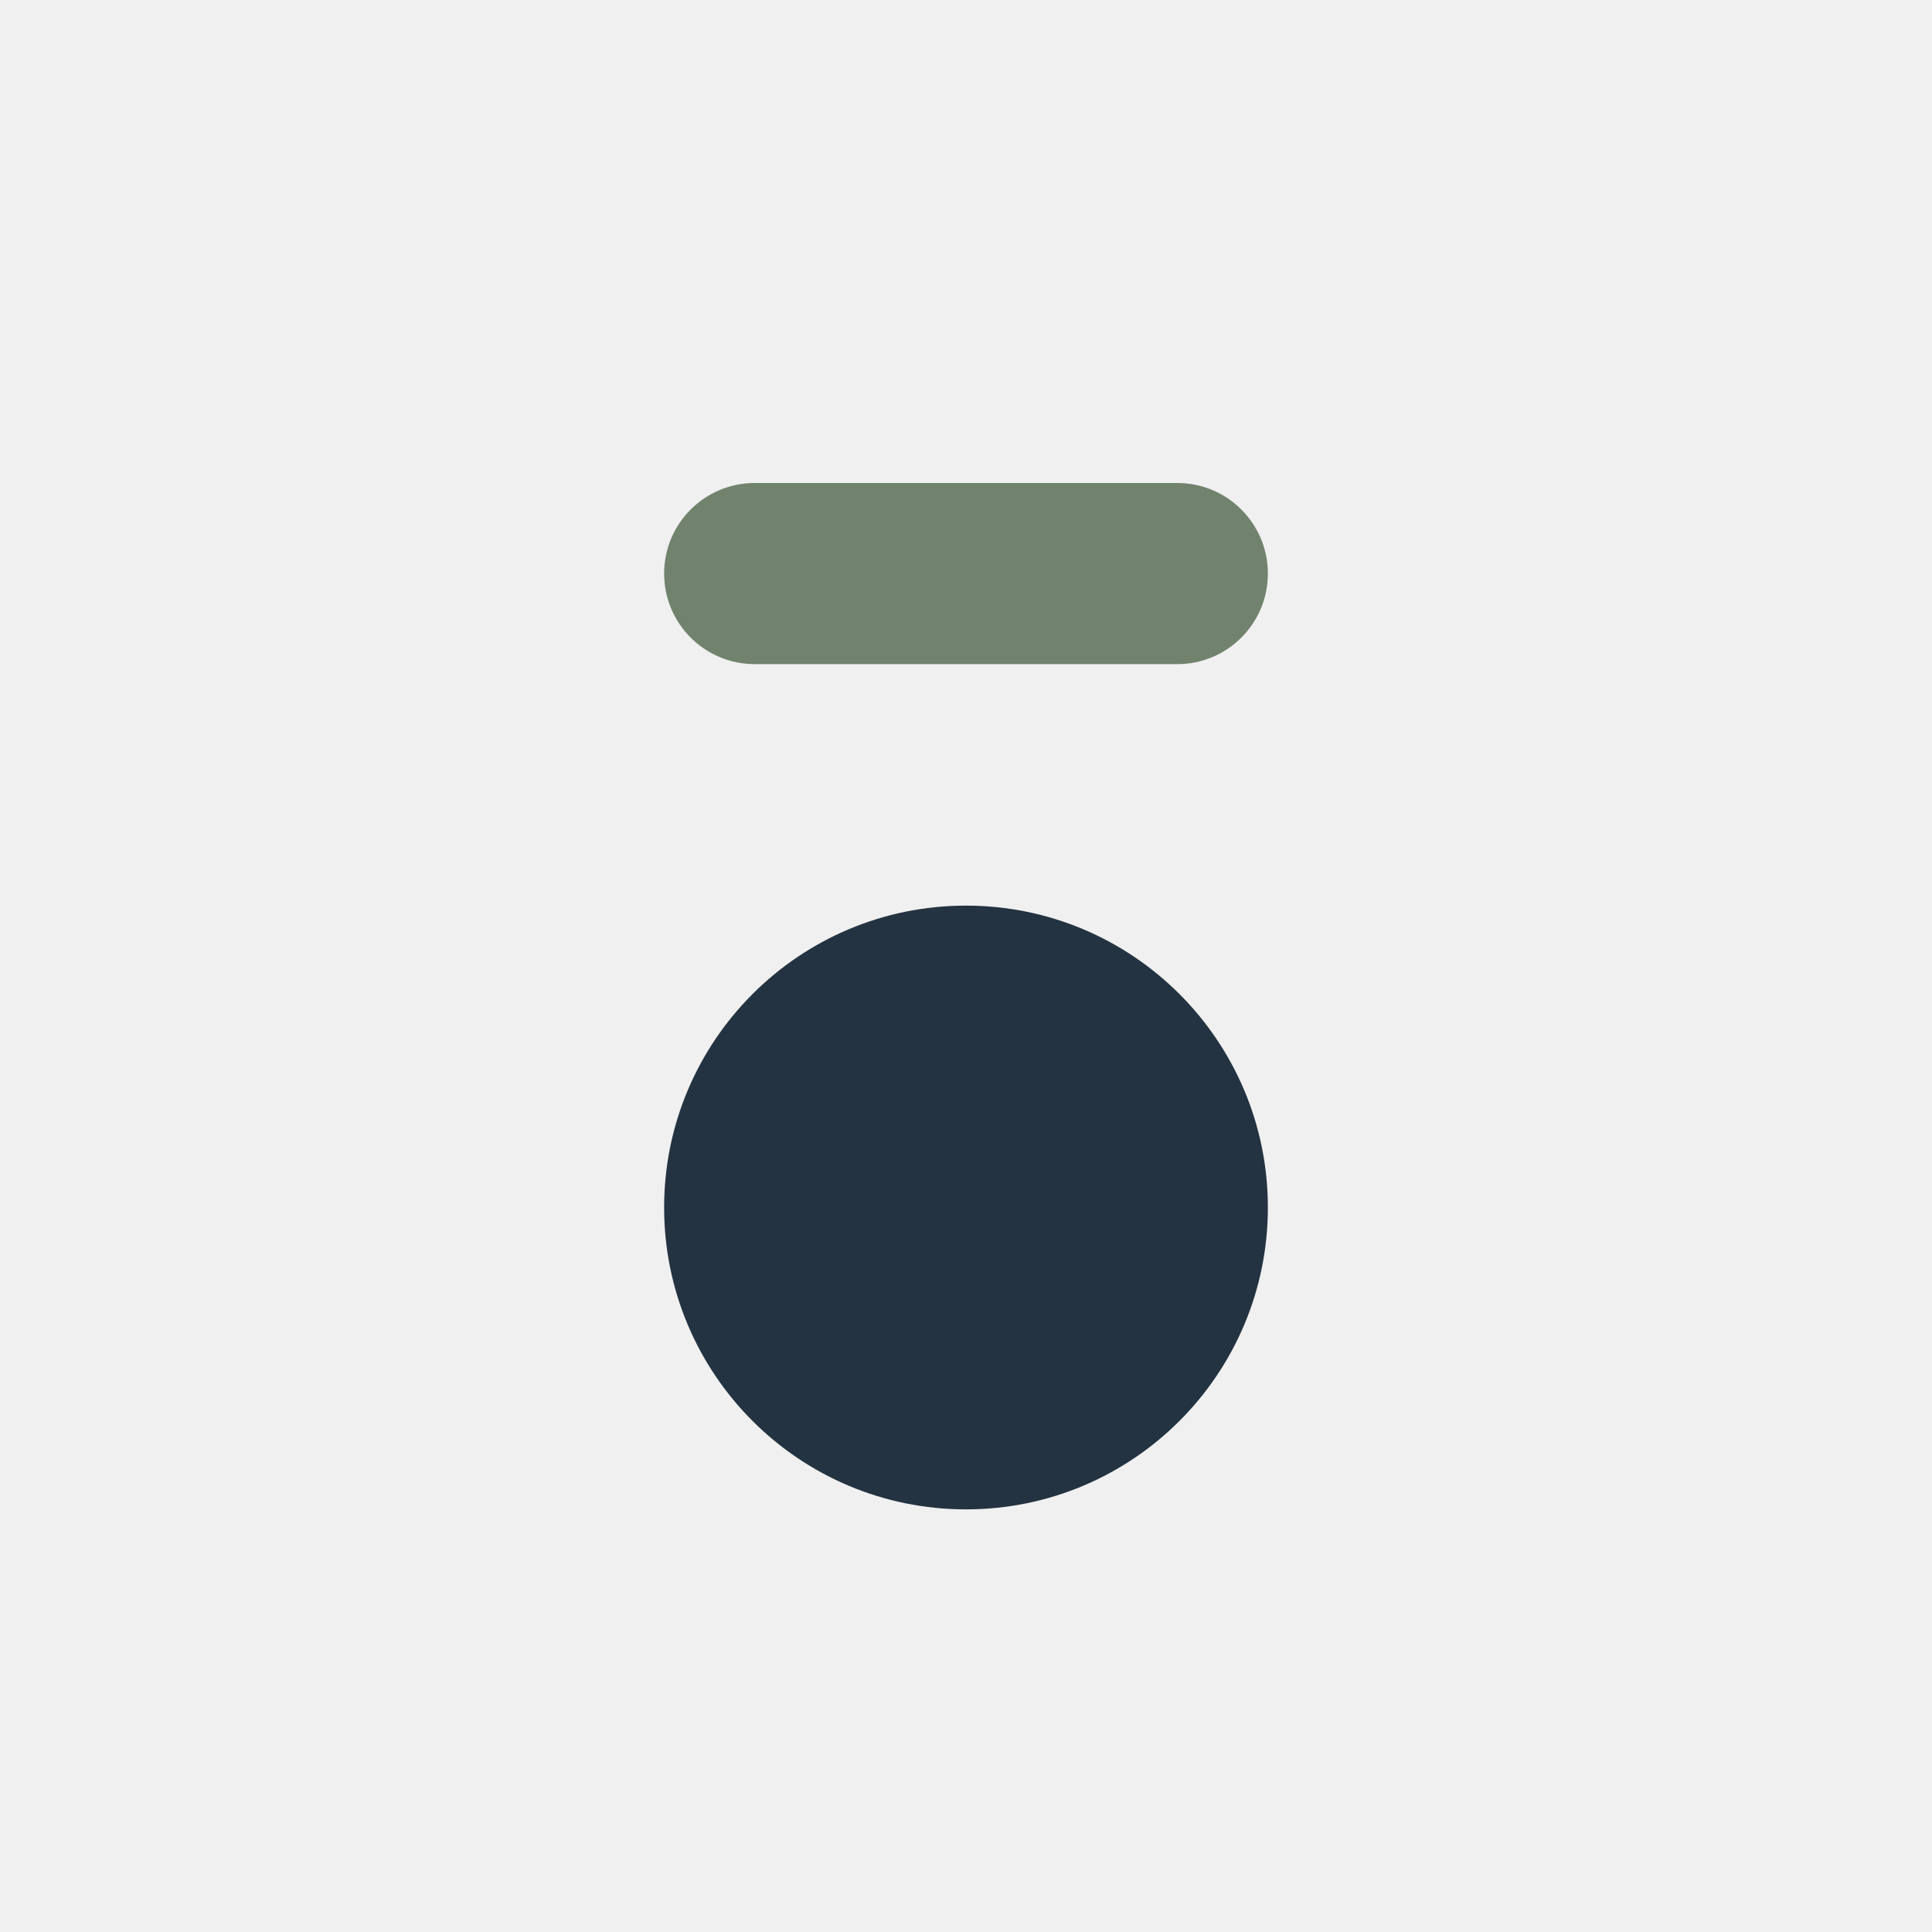
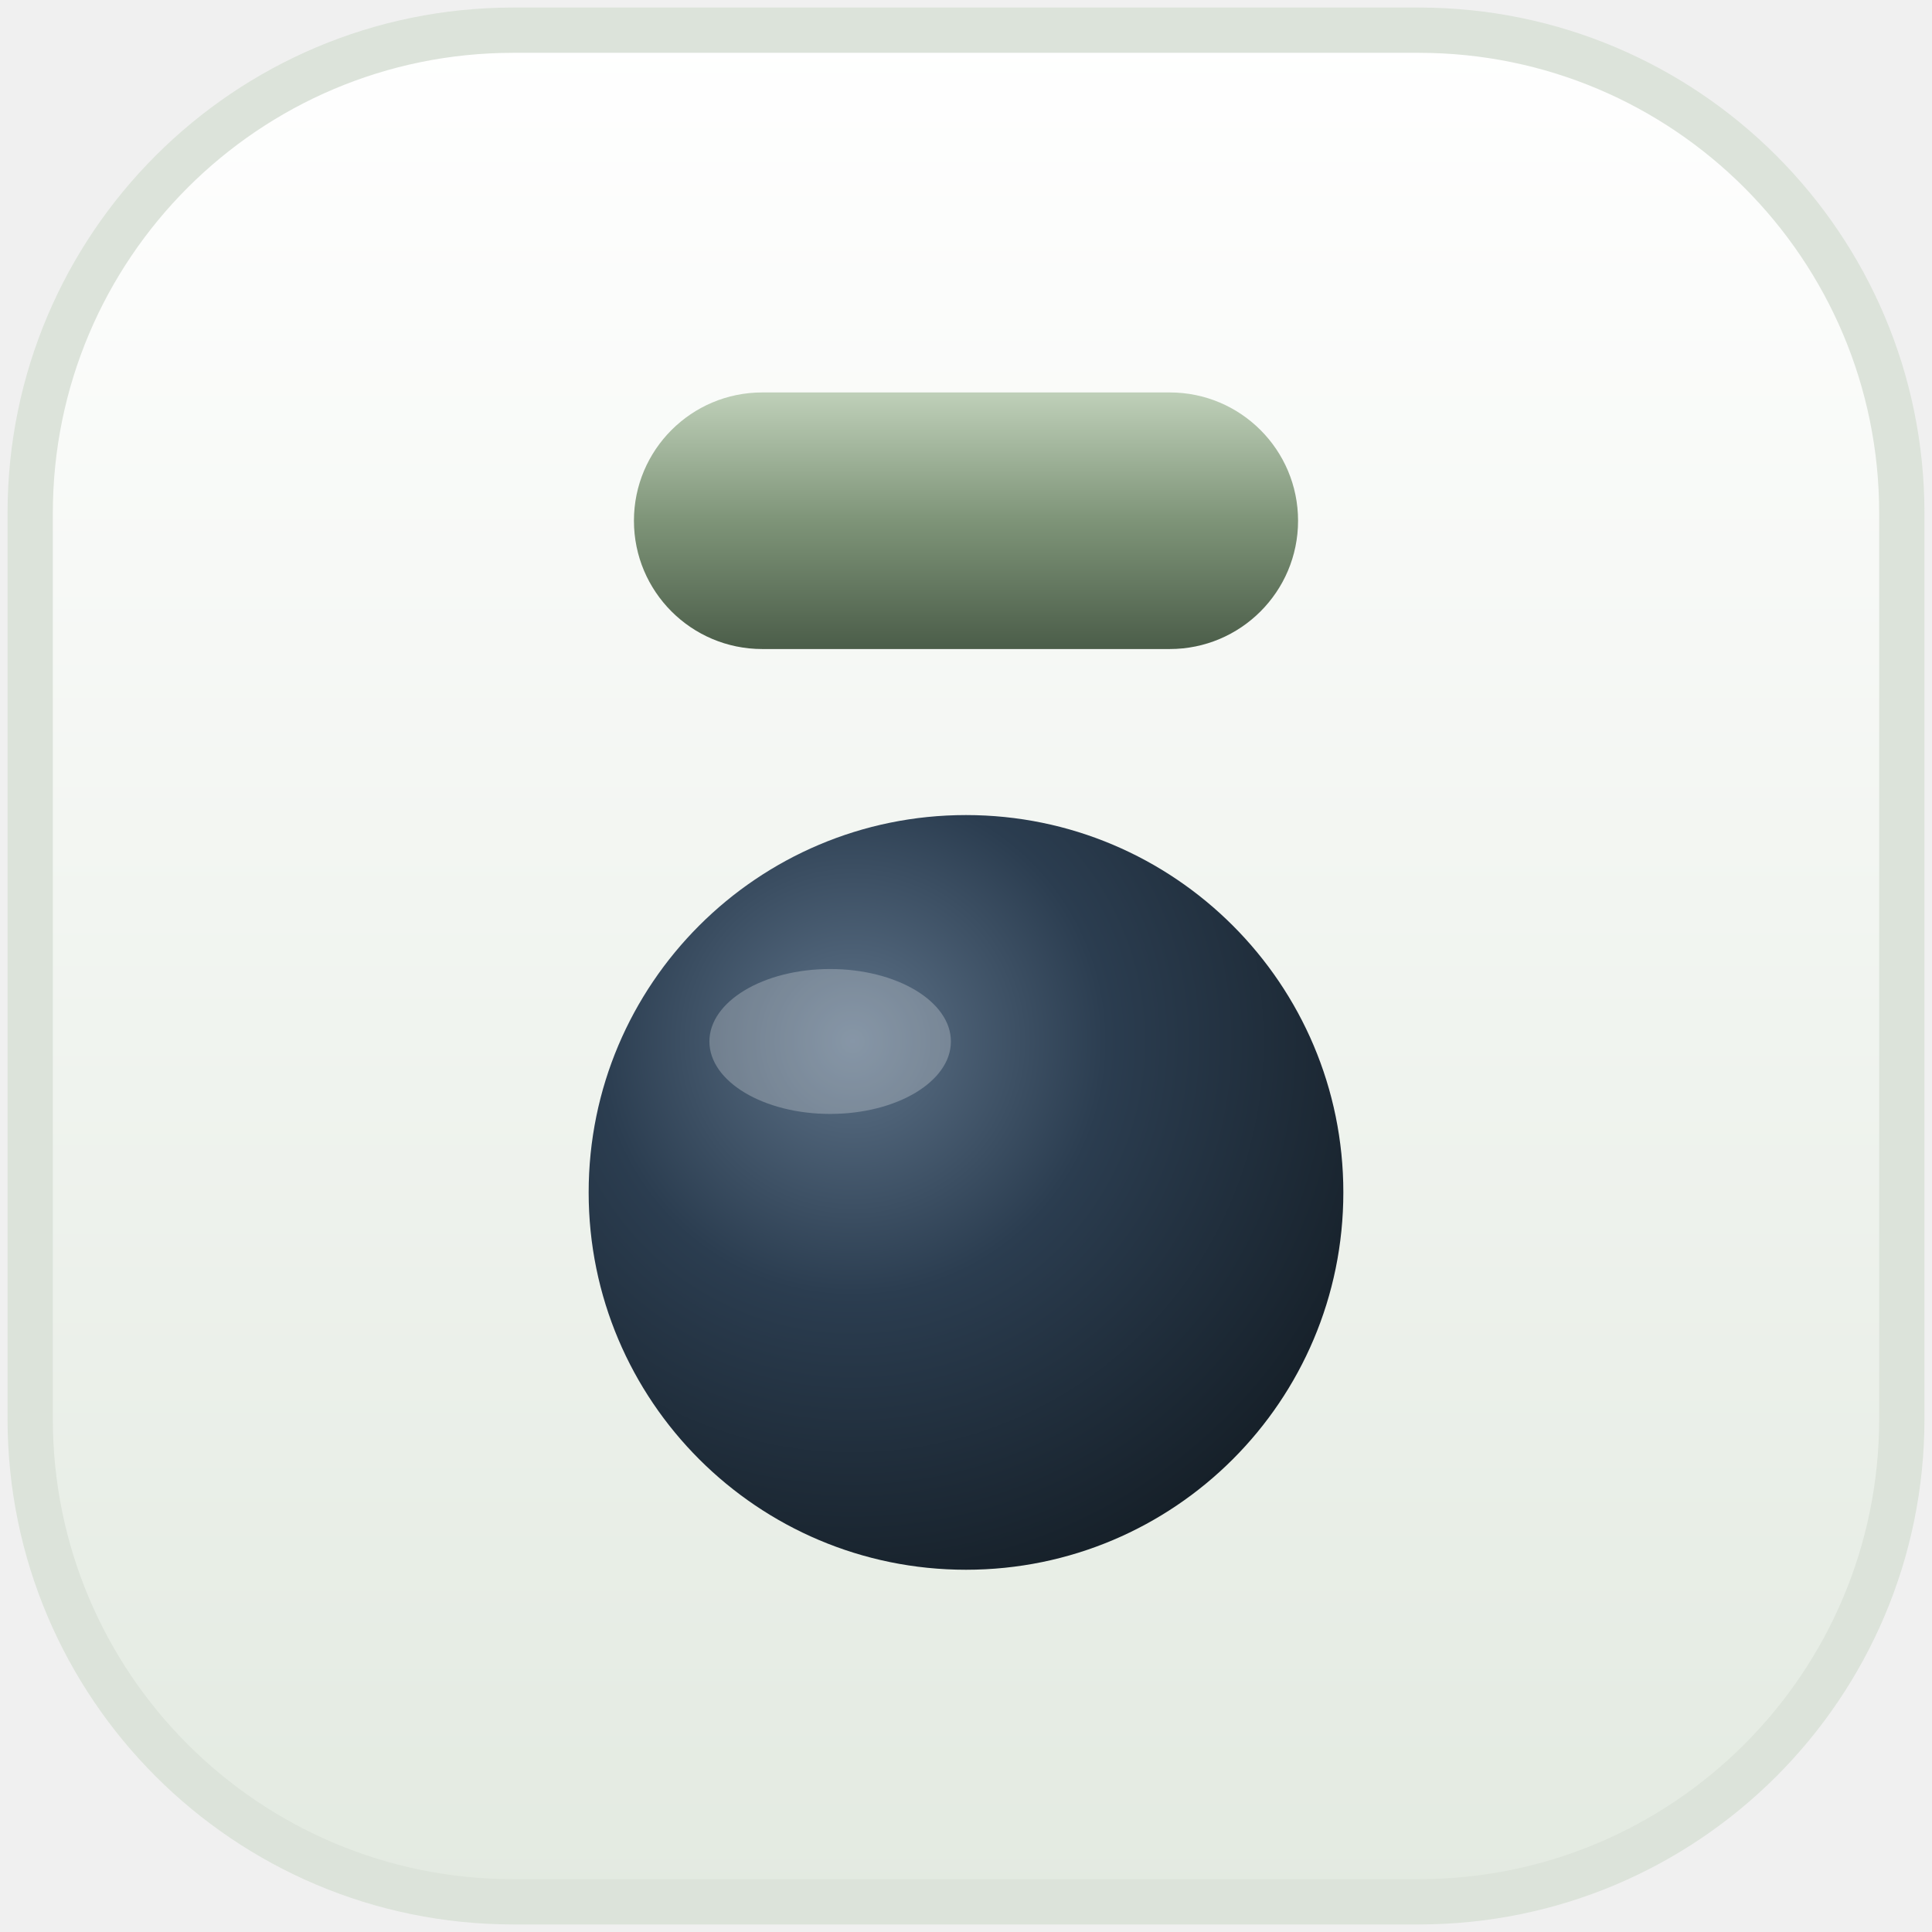
<svg xmlns="http://www.w3.org/2000/svg" viewBox="0 0 64 64">
-   <style>
-     .bar { fill: #71836D; } .dot { fill: #243341; }
-     @media (prefers-color-scheme: dark) { .bar { fill: #C7D2C4; } .dot { fill: #FFFFFF; } }
-   </style>
-   <rect class="bar" x="22" y="16" width="20" height="6" rx="3" />
-   <circle class="dot" cx="32" cy="40" r="10" />
+   <defs>
+     <linearGradient id="t" x1="0" y1="0" x2="0" y2="1">
+       <stop offset="0" stop-color="#FFFFFF" />
+       <stop offset="1" stop-color="#E3EAE1" />
+     </linearGradient>
+     <linearGradient id="p" x1="0" y1="0" x2="0" y2="1">
+       <stop offset="0" stop-color="#BFD0B9" />
+       <stop offset=".5" stop-color="#7E9478" />
+       <stop offset="1" stop-color="#4B5D49" />
+     </linearGradient>
+     <radialGradient id="s" cx="35%" cy="30%" r="75%">
+       <stop offset="0" stop-color="#5E7389" />
+       <stop offset=".45" stop-color="#2B3D50" />
+       <stop offset="1" stop-color="#162029" />
+     </radialGradient>
+   </defs>
+   <rect x="1" y="1" width="62" height="62" rx="16" fill="url(#t)" stroke="#DCE3DA" stroke-width="1.5" />
+   <rect x="21" y="13" width="22" height="8.5" rx="4.25" fill="url(#p)" />
+   <circle cx="32" cy="39.5" r="12.5" fill="url(#s)" />
+   <ellipse cx="27.5" cy="34.5" rx="4" ry="2.4" fill="#fff" opacity=".25" />
</svg>
